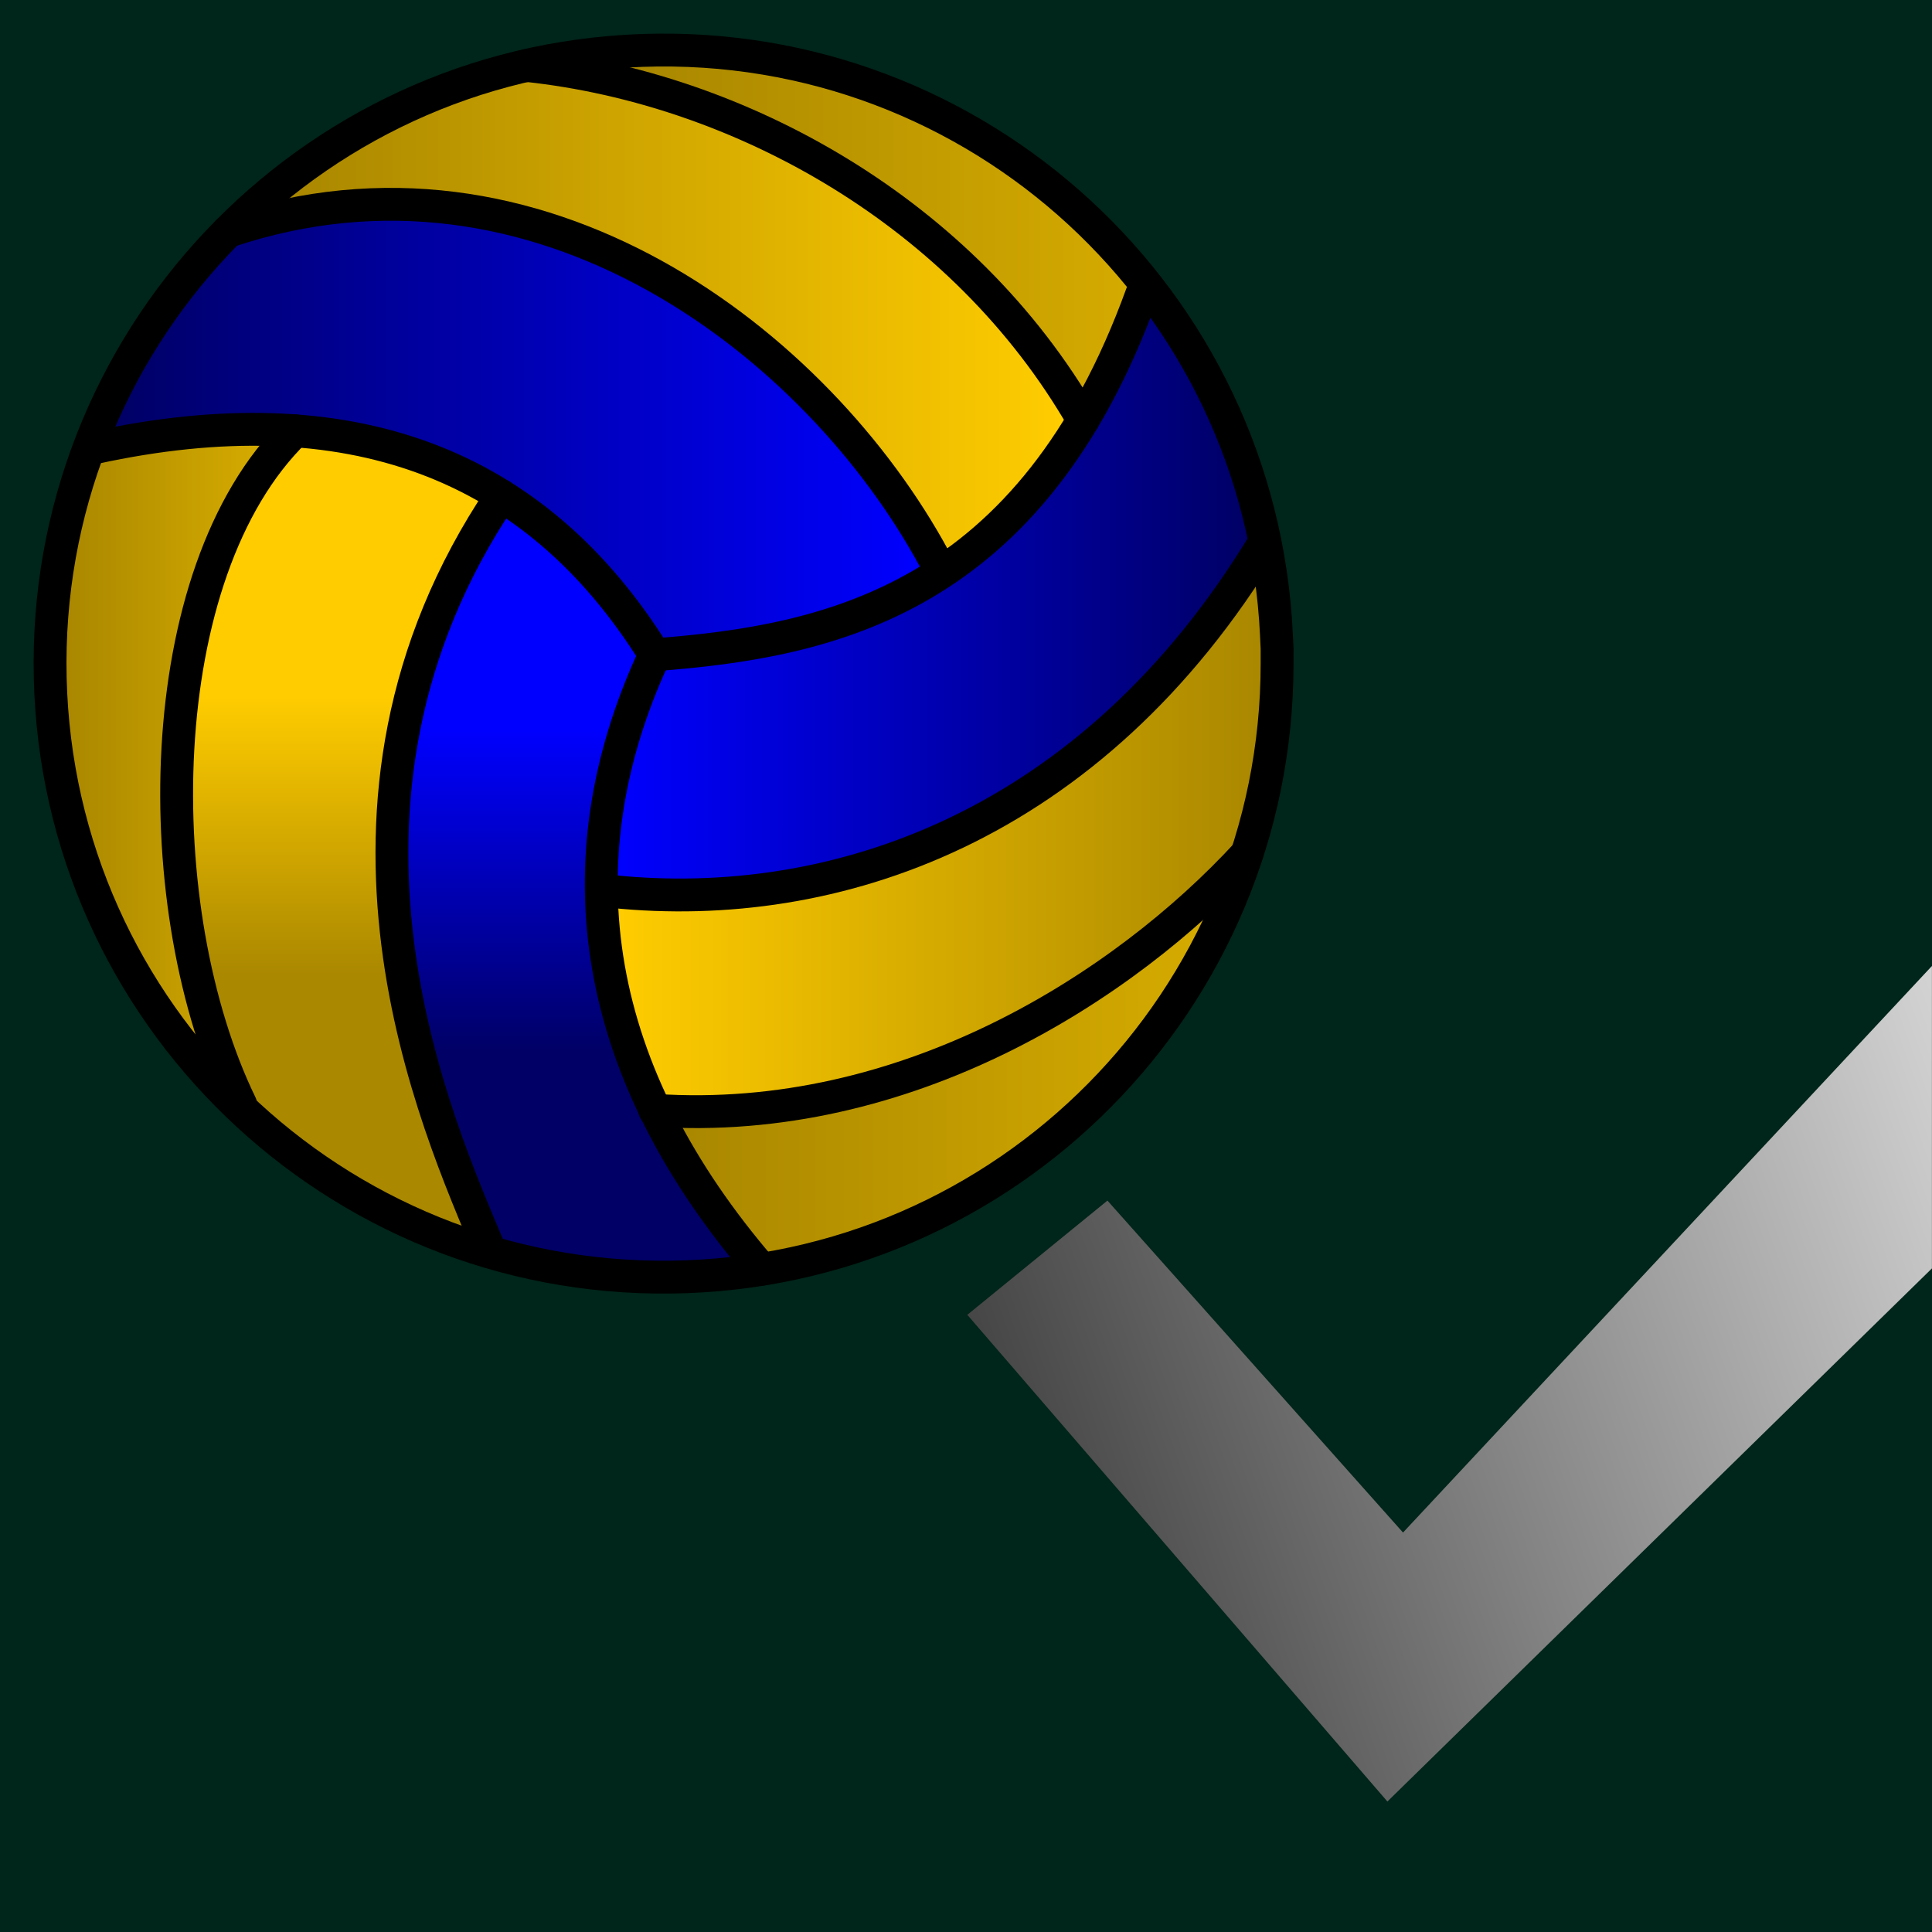
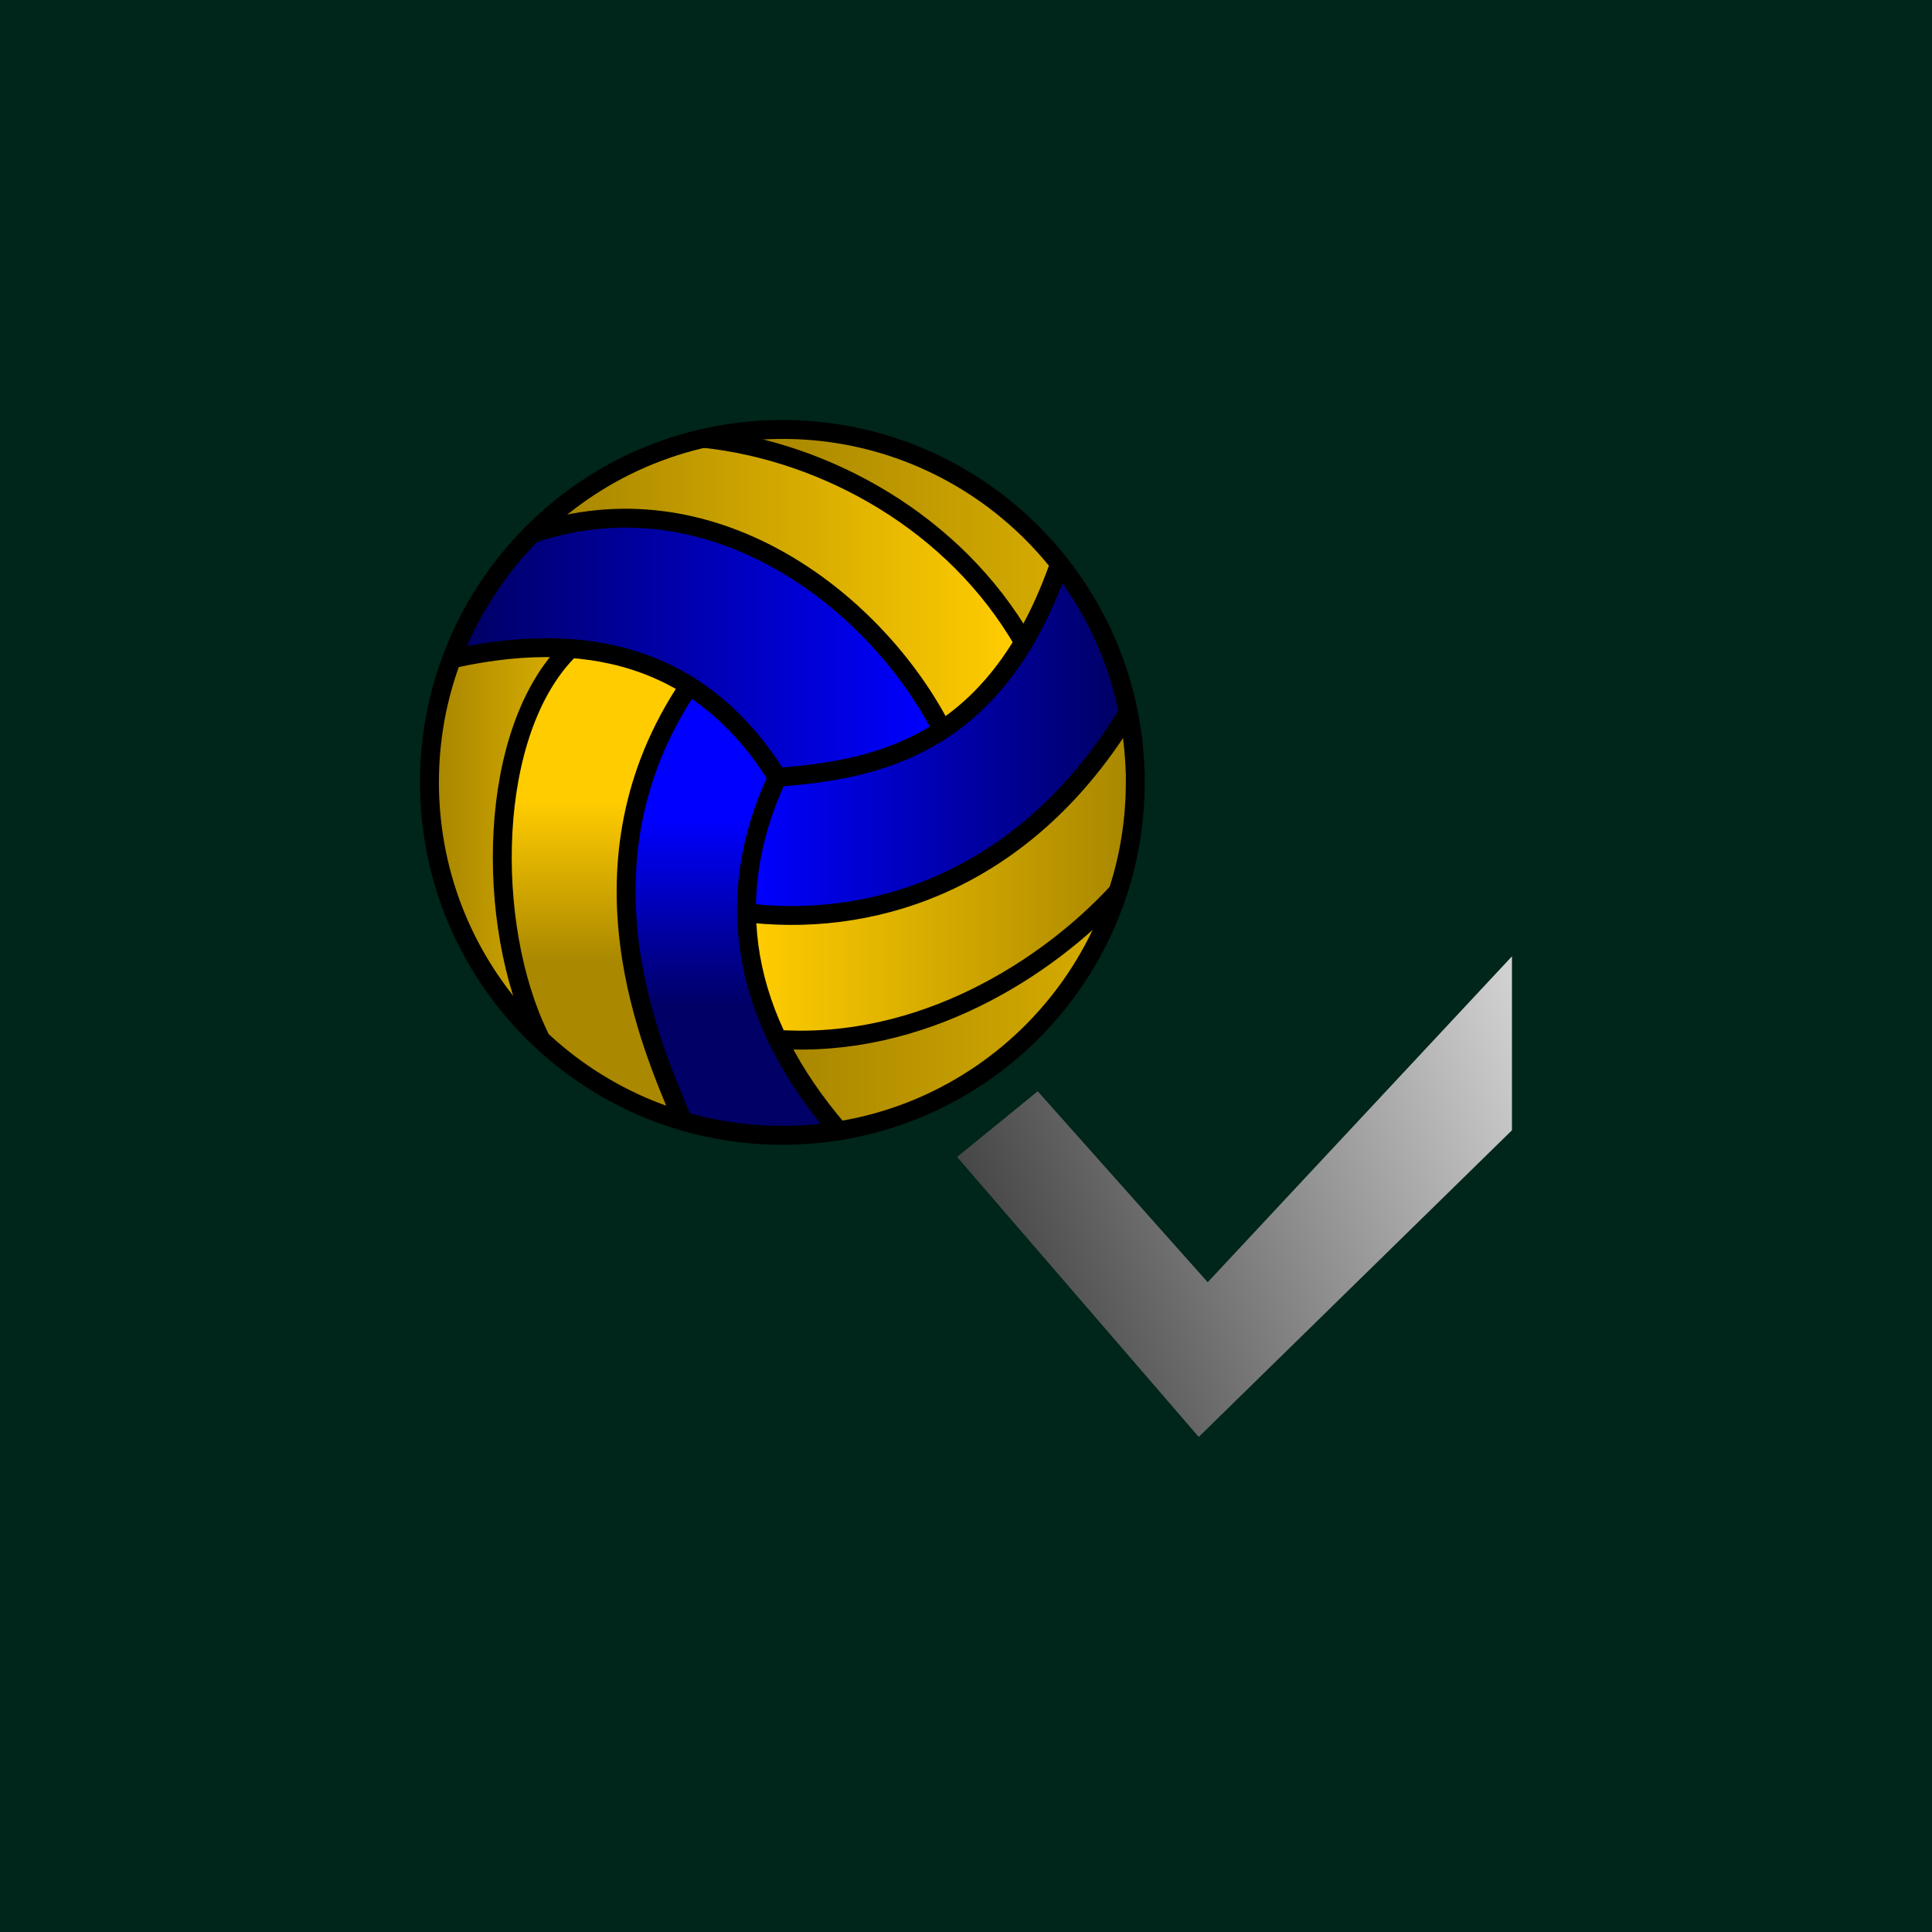
<svg xmlns="http://www.w3.org/2000/svg" xmlns:xlink="http://www.w3.org/1999/xlink" width="115" height="115" viewBox="0 0 30.427 30.427" version="1.1" id="svg1" xml:space="preserve">
  <defs id="defs1">
    <linearGradient id="linearGradient5">
      <stop style="stop-color:#464646;stop-opacity:1;" offset="0" id="stop5" />
      <stop style="stop-color:#d3d3d3;stop-opacity:1;" offset="1" id="stop6" />
    </linearGradient>
    <linearGradient id="linearGradient93">
      <stop style="stop-color:#d4aa00;stop-opacity:1;" offset="0" id="stop93" />
      <stop style="stop-color:#aa8800;stop-opacity:1;" offset="1" id="stop94" />
    </linearGradient>
    <linearGradient id="linearGradient91">
      <stop style="stop-color:#d4aa00;stop-opacity:1;" offset="0" id="stop91" />
      <stop style="stop-color:#aa8800;stop-opacity:1;" offset="1" id="stop92" />
    </linearGradient>
    <linearGradient id="linearGradient89">
      <stop style="stop-color:#d4aa00;stop-opacity:1;" offset="0" id="stop89" />
      <stop style="stop-color:#aa8800;stop-opacity:1;" offset="1" id="stop90" />
    </linearGradient>
    <linearGradient id="linearGradient86">
      <stop style="stop-color:#ffcc00;stop-opacity:1;" offset="0" id="stop86" />
      <stop style="stop-color:#aa8800;stop-opacity:1;" offset="1" id="stop87" />
    </linearGradient>
    <linearGradient id="linearGradient84">
      <stop style="stop-color:#ffcc00;stop-opacity:1;" offset="0" id="stop84" />
      <stop style="stop-color:#aa8800;stop-opacity:1;" offset="1" id="stop85" />
    </linearGradient>
    <linearGradient id="linearGradient82">
      <stop style="stop-color:#ffcc00;stop-opacity:1;" offset="0" id="stop82" />
      <stop style="stop-color:#aa8800;stop-opacity:1;" offset="1" id="stop83" />
    </linearGradient>
    <linearGradient id="linearGradient80">
      <stop style="stop-color:#0000ff;stop-opacity:1;" offset="0" id="stop80" />
      <stop style="stop-color:#000066;stop-opacity:1;" offset="1" id="stop81" />
    </linearGradient>
    <linearGradient id="linearGradient78">
      <stop style="stop-color:#0000ff;stop-opacity:1;" offset="0" id="stop78" />
      <stop style="stop-color:#000066;stop-opacity:1;" offset="1" id="stop79" />
    </linearGradient>
    <linearGradient id="linearGradient76">
      <stop style="stop-color:#0000ff;stop-opacity:1;" offset="0" id="stop76" />
      <stop style="stop-color:#000066;stop-opacity:1;" offset="1" id="stop77" />
    </linearGradient>
-     <linearGradient xlink:href="#linearGradient5" id="linearGradient6" x1="10" y1="30" x2="25" y2="36" gradientUnits="userSpaceOnUse" gradientTransform="rotate(-41.68145,0.4116479,18.47859)" />
-     <linearGradient xlink:href="#linearGradient78" id="linearGradient7" gradientUnits="userSpaceOnUse" gradientTransform="matrix(0.283482,0,0,0.2834822,-0.2785801,0.852777)" x1="53.052" y1="51.71" x2="110.839" y2="51.71" />
-     <linearGradient xlink:href="#linearGradient80" id="linearGradient8" gradientUnits="userSpaceOnUse" gradientTransform="matrix(0.283482,0,0,0.2834822,-0.2785801,0.852777)" x1="48.8" y1="63.408" x2="48.8" y2="92.91" />
-     <linearGradient xlink:href="#linearGradient76" id="linearGradient9" gradientUnits="userSpaceOnUse" gradientTransform="matrix(0.283482,0,0,0.2834822,-0.2785801,0.852777)" x1="81.108" y1="36.133" x2="7.413" y2="36.133" />
-     <linearGradient xlink:href="#linearGradient86" id="linearGradient10" gradientUnits="userSpaceOnUse" gradientTransform="matrix(0.283482,0,0,0.2834822,-0.2785801,0.852777)" x1="27.572" y1="60.519" x2="27.572" y2="85.875" />
-     <linearGradient xlink:href="#linearGradient84" id="linearGradient11" gradientUnits="userSpaceOnUse" gradientTransform="matrix(0.283482,0,0,0.2834822,-0.2785801,0.852777)" x1="53.455" y1="74.019" x2="111.717" y2="74.019" />
-     <linearGradient xlink:href="#linearGradient82" id="linearGradient12" gradientUnits="userSpaceOnUse" gradientTransform="matrix(0.283482,0,0,0.2834822,-0.2785801,0.852777)" x1="93.75" y1="25.66" x2="24.137" y2="25.66" />
-     <linearGradient xlink:href="#linearGradient91" id="linearGradient13" gradientUnits="userSpaceOnUse" gradientTransform="matrix(0.283482,0,0,0.2834822,-0.2785801,0.852777)" x1="99.659" y1="17.328" x2="56.038" y2="17.328" />
-     <linearGradient xlink:href="#linearGradient93" id="linearGradient14" gradientUnits="userSpaceOnUse" gradientTransform="matrix(0.283482,0,0,0.2834822,-0.2785801,0.852777)" x1="105.712" y1="96.53" x2="59.751" y2="96.53" />
-     <linearGradient xlink:href="#linearGradient89" id="linearGradient15" gradientUnits="userSpaceOnUse" gradientTransform="matrix(0.283482,0,0,0.2834822,-0.2785801,0.852777)" x1="20.265" y1="63.731" x2="3.25" y2="63.731" />
+     <linearGradient xlink:href="#linearGradient5" id="linearGradient1" gradientUnits="userSpaceOnUse" gradientTransform="rotate(-41.68145,0.4116479,18.47859)" x1="10" y1="30" x2="25" y2="36" />
+     <linearGradient xlink:href="#linearGradient78" id="linearGradient2" gradientUnits="userSpaceOnUse" gradientTransform="matrix(0.283482,0,0,0.2834822,-0.2785801,0.852777)" x1="53.052" y1="51.71" x2="110.839" y2="51.71" />
+     <linearGradient xlink:href="#linearGradient80" id="linearGradient3" gradientUnits="userSpaceOnUse" gradientTransform="matrix(0.283482,0,0,0.2834822,-0.2785801,0.852777)" x1="48.8" y1="63.408" x2="48.8" y2="92.91" />
+     <linearGradient xlink:href="#linearGradient76" id="linearGradient4" gradientUnits="userSpaceOnUse" gradientTransform="matrix(0.283482,0,0,0.2834822,-0.2785801,0.852777)" x1="81.108" y1="36.133" x2="7.413" y2="36.133" />
+     <linearGradient xlink:href="#linearGradient86" id="linearGradient16" gradientUnits="userSpaceOnUse" gradientTransform="matrix(0.283482,0,0,0.2834822,-0.2785801,0.852777)" x1="27.572" y1="60.519" x2="27.572" y2="85.875" />
+     <linearGradient xlink:href="#linearGradient84" id="linearGradient17" gradientUnits="userSpaceOnUse" gradientTransform="matrix(0.283482,0,0,0.2834822,-0.2785801,0.852777)" x1="53.455" y1="74.019" x2="111.717" y2="74.019" />
+     <linearGradient xlink:href="#linearGradient82" id="linearGradient18" gradientUnits="userSpaceOnUse" gradientTransform="matrix(0.283482,0,0,0.2834822,-0.2785801,0.852777)" x1="93.75" y1="25.66" x2="24.137" y2="25.66" />
+     <linearGradient xlink:href="#linearGradient91" id="linearGradient19" gradientUnits="userSpaceOnUse" gradientTransform="matrix(0.283482,0,0,0.2834822,-0.2785801,0.852777)" x1="99.659" y1="17.328" x2="56.038" y2="17.328" />
+     <linearGradient xlink:href="#linearGradient93" id="linearGradient20" gradientUnits="userSpaceOnUse" gradientTransform="matrix(0.283482,0,0,0.2834822,-0.2785801,0.852777)" x1="105.712" y1="96.53" x2="59.751" y2="96.53" />
+     <linearGradient xlink:href="#linearGradient89" id="linearGradient21" gradientUnits="userSpaceOnUse" gradientTransform="matrix(0.283482,0,0,0.2834822,-0.2785801,0.852777)" x1="20.265" y1="63.731" x2="3.25" y2="63.731" />
  </defs>
  <g id="g124" style="display:inline">
    <rect style="display:inline;opacity:1;fill:#00251a;fill-opacity:1;stroke:none;stroke-width:41.832;stroke-linecap:round;stroke-linejoin:round" id="rect1" width="30.427" height="30.427" x="-1.7763568e-15" y="-1.7763568e-15" />
-     <g id="g96" style="display:inline">
-       <path style="fill:url(#linearGradient6);stroke:none;stroke-width:1.323;stroke-linecap:round;stroke-linejoin:round;stroke-miterlimit:0" d="m 15.234,20.707 2.207,-1.799 4.655,5.228 8.33,-8.923 v 4.763 l -8.576,8.396" id="path67" />
+     <g id="g96" style="display:inline" transform="matrix(0.5752213,0,0,0.5752175,6.310195,6.310198)">
+       <path style="fill:url(#linearGradient1);stroke:none;stroke-width:1.323;stroke-linecap:round;stroke-linejoin:round;stroke-miterlimit:0" d="m 15.234,20.707 2.207,-1.799 4.655,5.228 8.33,-8.923 v 4.763 l -8.576,8.396" id="path67" />
      <g id="g85" style="display:inline" transform="matrix(0.6087163,0,0,0.6087155,0.6984183,0.00974257)">
-         <path style="opacity:1;fill:url(#linearGradient7);stroke:none;stroke-width:0.213;stroke-linecap:round;stroke-linejoin:round;stroke-miterlimit:0;stroke-dasharray:none;stroke-opacity:1;paint-order:normal" d="m 15.121,22.765 -0.378,-0.019 -0.021,-0.811 c -0.021,-0.818 0.272,-1.763 0.5,-2.563 0.183,-0.642 0.636,-2.064 0.72,-2.158 0.027,-0.03 0.622,-0.045 1.146,-0.105 4.613,-0.528 7.532,-2.262 9.738,-5.651 0.43,-0.661 1.202,-2.064 1.49,-2.773 0.091,-0.224 0.269,-0.522 0.299,-0.522 0.094,0 1.034,1.375 1.459,2.254 0.428,0.885 1.055,2.592 1.13,3.137 0.042,0.303 6.49e-4,0.615 -0.516,1.378 -2.936,4.335 -6.943,6.93 -11.653,7.662 -0.728,0.113 -2.934,0.463 -3.45,0.235 z" id="path77" />
-         <path style="opacity:1;fill:url(#linearGradient8);stroke:none;stroke-width:0.213;stroke-linecap:round;stroke-linejoin:round;stroke-miterlimit:0;stroke-dasharray:none;stroke-opacity:1;paint-order:normal" d="m 15.138,32.593 c -1.029,0.102 -1.896,-0.089 -2.802,-0.351 l -0.536,-0.155 -0.458,-1.128 C 9.961,27.555 9.355,24.862 9.362,21.977 c 0.005,-2.354 0.38,-4.325 1.283,-6.394 0.328,-0.752 1.196,-2.359 1.273,-2.331 0.179,0.065 1.426,1.173 1.85,1.626 0.508,0.541 1.657,1.983 1.657,2.096 0,0.033 -0.205,0.455 -0.359,0.848 -0.758,1.944 -1.069,3.481 -1.004,5.5 0.093,2.883 1.115,5.52 3.057,8.19 0.339,0.466 0.749,1.057 0.741,1.061 -0.105,0.054 -1.376,0.054 -2.17,0.044 -0.7,-0.009 -0.404,-0.038 -0.551,-0.024 z" id="path78" />
-         <path style="opacity:1;fill:url(#linearGradient9);stroke:none;stroke-width:0.213;stroke-linecap:round;stroke-linejoin:round;stroke-miterlimit:0;stroke-dasharray:none;stroke-opacity:1;paint-order:normal" d="M 15.371,15.599 C 12.589,11.891 8.598,10.305 3.608,10.842 3.081,10.899 2.503,10.952 2.308,10.99 2.113,11.027 1.787,11.088 1.774,11.076 1.72,11.021 2.43,9.257 2.895,8.552 3.575,7.524 4.516,6.405 4.839,6.246 5.181,6.077 6.803,5.777 7.683,5.675 8.737,5.552 10.475,5.599 11.535,5.82 c 3.37,0.703 6.686,2.836 9.202,5.829 0.561,0.667 1.575,2.083 1.857,2.554 l 0.31,0.519 -1.007,0.51 c -0.882,0.446 -2.073,0.986 -3.086,1.182 -0.652,0.126 -2.588,0.145 -2.804,0.14 -0.04,-7.66e-4 -0.076,-0.207 -0.427,-0.674 z" id="path79" />
-         <path style="opacity:1;fill:url(#linearGradient10);stroke:none;stroke-width:0.213;stroke-linecap:round;stroke-linejoin:round;stroke-miterlimit:0;stroke-dasharray:none;stroke-opacity:1;paint-order:normal" d="M 9.501,31.323 C 7.569,30.476 5.472,29 5.101,28.265 4.599,27.272 4.16,25.238 3.897,23.561 3.76,22.68 3.697,22.278 3.697,20.499 3.696,18.684 3.838,18.047 3.979,17.234 4.376,14.948 4.931,13.464 5.964,12.171 l 0.567,-0.709 0.707,0.084 c 0.628,0.075 1.549,0.248 2.18,0.462 0.605,0.205 2.026,0.856 2.026,0.932 0,0.029 -0.392,0.436 -0.595,0.781 -0.714,1.213 -1.304,2.813 -1.68,4.306 -0.962,3.816 -0.625,7.741 1.213,12.348 0.156,0.39 0.49,1.329 0.509,1.378 0.051,0.129 -0.309,-0.027 -0.977,-0.32 z" id="path80" />
-         <path style="opacity:1;fill:url(#linearGradient11);stroke:none;stroke-width:0.213;stroke-linecap:round;stroke-linejoin:round;stroke-miterlimit:0;stroke-dasharray:none;stroke-opacity:1;paint-order:normal" d="M 15.733,27.702 C 15.239,26.596 14.911,25.286 14.799,24.089 l -0.068,-0.728 1.651,0.091 c 2.466,-0.003 4.261,-0.327 6.408,-1.189 3.134,-1.258 5.959,-3.538 8.083,-6.554 0.305,-0.433 0.498,-0.785 0.543,-0.586 0.025,0.111 0.099,1.142 0.103,1.902 0.009,1.703 -0.176,3.027 -0.581,4.391 -0.133,0.446 -0.15,0.64 -0.851,1.309 -1.582,1.511 -3.339,2.735 -5.242,3.686 -2.545,1.271 -4.926,2.091 -7.483,1.992 l -1.339,-0.051 z" id="path81" />
-         <path style="opacity:1;fill:url(#linearGradient12);stroke:none;stroke-width:0.213;stroke-linecap:round;stroke-linejoin:round;stroke-miterlimit:0;stroke-dasharray:none;stroke-opacity:1;paint-order:normal" d="M 23.078,13.902 C 23.03,13.797 22.767,13.466 22.474,13.022 19.51,8.534 14.694,5.706 10.046,5.201 8.905,5.077 7.275,5.009 6.355,5.195 6.153,5.236 6.433,4.948 6.74,4.711 8.072,3.685 10.026,2.684 11.852,2.155 c 0.62,-0.18 0.891,-0.165 1.608,-0.053 5.182,0.811 9.739,3.777 12.51,7.941 0.214,0.322 0.482,0.749 0.482,0.792 0,0.125 -0.425,1.016 -1.003,1.706 -0.443,0.529 -1.913,1.725 -2.108,1.796 -0.03,0.011 -0.215,-0.329 -0.263,-0.435 z" id="path82" />
-         <path style="opacity:1;fill:url(#linearGradient13);stroke:none;stroke-width:0.301;stroke-linecap:round;stroke-linejoin:round;stroke-miterlimit:0;stroke-dasharray:none;stroke-opacity:1;paint-order:normal" d="M 26.218,9.214 C 24.018,6.111 20.514,3.835 16.647,2.327 l -1.785,-0.696 1.575,-0.027 c 2.084,-0.035 4.322,0.576 6.212,1.457 1.71,0.797 4.09,2.18 4.939,3.689 l 0.618,0.661 -0.555,1.367 c -0.255,0.628 -0.72,1.366 -0.766,1.408 -0.045,0.043 -0.39,-0.585 -0.666,-0.974 z" id="path83" />
-         <path style="opacity:1;fill:url(#linearGradient14);stroke:none;stroke-width:0.301;stroke-linecap:round;stroke-linejoin:round;stroke-miterlimit:0;stroke-dasharray:none;stroke-opacity:1;paint-order:normal" d="m 18.128,31.803 c -0.383,-0.443 -1.708,-2.54 -1.708,-2.661 0,-0.038 0.725,-0.054 1.318,-0.089 2.754,-0.161 5.356,-0.966 8.035,-2.42 1.026,-0.557 2.431,-1.543 3.209,-2.201 0.289,-0.245 1.167,-0.928 1.167,-0.877 0,0.152 -1.184,2.343 -1.709,3.038 -0.721,0.954 -2.349,2.47 -3.375,3.196 -1.221,0.864 -3.225,1.879 -4.566,2.26 -1.717,0.487 -1.622,0.625 -2.042,0.139 z" id="path84" />
-         <path style="opacity:1;fill:url(#linearGradient15);stroke:none;stroke-width:0.301;stroke-linecap:round;stroke-linejoin:round;stroke-miterlimit:0;stroke-dasharray:none;stroke-opacity:1;paint-order:normal" d="M 2.919,25.525 C 0.782,21.873 -0.169,17.521 0.9,13.291 1.059,12.66 1.34,11.993 1.383,11.95 1.509,11.824 3.298,11.488 4.423,11.419 l 1.332,-0.023 -0.468,0.648 c -1.929,2.67 -2.673,7.133 -2.023,11.627 0.084,0.579 0.304,1.422 0.408,1.833 0.104,0.411 0.279,1.276 0.257,1.298 -0.022,0.022 -0.524,-0.449 -0.811,-0.94 z" id="path85" />
+         <path style="opacity:1;fill:url(#linearGradient2);stroke:none;stroke-width:0.213;stroke-linecap:round;stroke-linejoin:round;stroke-miterlimit:0;stroke-dasharray:none;stroke-opacity:1;paint-order:normal" d="m 15.121,22.765 -0.378,-0.019 -0.021,-0.811 c -0.021,-0.818 0.272,-1.763 0.5,-2.563 0.183,-0.642 0.636,-2.064 0.72,-2.158 0.027,-0.03 0.622,-0.045 1.146,-0.105 4.613,-0.528 7.532,-2.262 9.738,-5.651 0.43,-0.661 1.202,-2.064 1.49,-2.773 0.091,-0.224 0.269,-0.522 0.299,-0.522 0.094,0 1.034,1.375 1.459,2.254 0.428,0.885 1.055,2.592 1.13,3.137 0.042,0.303 6.49e-4,0.615 -0.516,1.378 -2.936,4.335 -6.943,6.93 -11.653,7.662 -0.728,0.113 -2.934,0.463 -3.45,0.235 z" id="path77" />
+         <path style="opacity:1;fill:url(#linearGradient3);stroke:none;stroke-width:0.213;stroke-linecap:round;stroke-linejoin:round;stroke-miterlimit:0;stroke-dasharray:none;stroke-opacity:1;paint-order:normal" d="m 15.138,32.593 c -1.029,0.102 -1.896,-0.089 -2.802,-0.351 l -0.536,-0.155 -0.458,-1.128 C 9.961,27.555 9.355,24.862 9.362,21.977 c 0.005,-2.354 0.38,-4.325 1.283,-6.394 0.328,-0.752 1.196,-2.359 1.273,-2.331 0.179,0.065 1.426,1.173 1.85,1.626 0.508,0.541 1.657,1.983 1.657,2.096 0,0.033 -0.205,0.455 -0.359,0.848 -0.758,1.944 -1.069,3.481 -1.004,5.5 0.093,2.883 1.115,5.52 3.057,8.19 0.339,0.466 0.749,1.057 0.741,1.061 -0.105,0.054 -1.376,0.054 -2.17,0.044 -0.7,-0.009 -0.404,-0.038 -0.551,-0.024 z" id="path78" />
+         <path style="opacity:1;fill:url(#linearGradient4);stroke:none;stroke-width:0.213;stroke-linecap:round;stroke-linejoin:round;stroke-miterlimit:0;stroke-dasharray:none;stroke-opacity:1;paint-order:normal" d="M 15.371,15.599 C 12.589,11.891 8.598,10.305 3.608,10.842 3.081,10.899 2.503,10.952 2.308,10.99 2.113,11.027 1.787,11.088 1.774,11.076 1.72,11.021 2.43,9.257 2.895,8.552 3.575,7.524 4.516,6.405 4.839,6.246 5.181,6.077 6.803,5.777 7.683,5.675 8.737,5.552 10.475,5.599 11.535,5.82 c 3.37,0.703 6.686,2.836 9.202,5.829 0.561,0.667 1.575,2.083 1.857,2.554 l 0.31,0.519 -1.007,0.51 c -0.882,0.446 -2.073,0.986 -3.086,1.182 -0.652,0.126 -2.588,0.145 -2.804,0.14 -0.04,-7.66e-4 -0.076,-0.207 -0.427,-0.674 z" id="path79" />
+         <path style="opacity:1;fill:url(#linearGradient16);stroke:none;stroke-width:0.213;stroke-linecap:round;stroke-linejoin:round;stroke-miterlimit:0;stroke-dasharray:none;stroke-opacity:1;paint-order:normal" d="M 9.501,31.323 C 7.569,30.476 5.472,29 5.101,28.265 4.599,27.272 4.16,25.238 3.897,23.561 3.76,22.68 3.697,22.278 3.697,20.499 3.696,18.684 3.838,18.047 3.979,17.234 4.376,14.948 4.931,13.464 5.964,12.171 l 0.567,-0.709 0.707,0.084 c 0.628,0.075 1.549,0.248 2.18,0.462 0.605,0.205 2.026,0.856 2.026,0.932 0,0.029 -0.392,0.436 -0.595,0.781 -0.714,1.213 -1.304,2.813 -1.68,4.306 -0.962,3.816 -0.625,7.741 1.213,12.348 0.156,0.39 0.49,1.329 0.509,1.378 0.051,0.129 -0.309,-0.027 -0.977,-0.32 z" id="path80" />
+         <path style="opacity:1;fill:url(#linearGradient17);stroke:none;stroke-width:0.213;stroke-linecap:round;stroke-linejoin:round;stroke-miterlimit:0;stroke-dasharray:none;stroke-opacity:1;paint-order:normal" d="M 15.733,27.702 C 15.239,26.596 14.911,25.286 14.799,24.089 l -0.068,-0.728 1.651,0.091 c 2.466,-0.003 4.261,-0.327 6.408,-1.189 3.134,-1.258 5.959,-3.538 8.083,-6.554 0.305,-0.433 0.498,-0.785 0.543,-0.586 0.025,0.111 0.099,1.142 0.103,1.902 0.009,1.703 -0.176,3.027 -0.581,4.391 -0.133,0.446 -0.15,0.64 -0.851,1.309 -1.582,1.511 -3.339,2.735 -5.242,3.686 -2.545,1.271 -4.926,2.091 -7.483,1.992 l -1.339,-0.051 z" id="path81" />
+         <path style="opacity:1;fill:url(#linearGradient18);stroke:none;stroke-width:0.213;stroke-linecap:round;stroke-linejoin:round;stroke-miterlimit:0;stroke-dasharray:none;stroke-opacity:1;paint-order:normal" d="M 23.078,13.902 C 23.03,13.797 22.767,13.466 22.474,13.022 19.51,8.534 14.694,5.706 10.046,5.201 8.905,5.077 7.275,5.009 6.355,5.195 6.153,5.236 6.433,4.948 6.74,4.711 8.072,3.685 10.026,2.684 11.852,2.155 c 0.62,-0.18 0.891,-0.165 1.608,-0.053 5.182,0.811 9.739,3.777 12.51,7.941 0.214,0.322 0.482,0.749 0.482,0.792 0,0.125 -0.425,1.016 -1.003,1.706 -0.443,0.529 -1.913,1.725 -2.108,1.796 -0.03,0.011 -0.215,-0.329 -0.263,-0.435 z" id="path82" />
+         <path style="opacity:1;fill:url(#linearGradient19);stroke:none;stroke-width:0.301;stroke-linecap:round;stroke-linejoin:round;stroke-miterlimit:0;stroke-dasharray:none;stroke-opacity:1;paint-order:normal" d="M 26.218,9.214 C 24.018,6.111 20.514,3.835 16.647,2.327 l -1.785,-0.696 1.575,-0.027 c 2.084,-0.035 4.322,0.576 6.212,1.457 1.71,0.797 4.09,2.18 4.939,3.689 l 0.618,0.661 -0.555,1.367 c -0.255,0.628 -0.72,1.366 -0.766,1.408 -0.045,0.043 -0.39,-0.585 -0.666,-0.974 z" id="path83" />
+         <path style="opacity:1;fill:url(#linearGradient20);stroke:none;stroke-width:0.301;stroke-linecap:round;stroke-linejoin:round;stroke-miterlimit:0;stroke-dasharray:none;stroke-opacity:1;paint-order:normal" d="m 18.128,31.803 c -0.383,-0.443 -1.708,-2.54 -1.708,-2.661 0,-0.038 0.725,-0.054 1.318,-0.089 2.754,-0.161 5.356,-0.966 8.035,-2.42 1.026,-0.557 2.431,-1.543 3.209,-2.201 0.289,-0.245 1.167,-0.928 1.167,-0.877 0,0.152 -1.184,2.343 -1.709,3.038 -0.721,0.954 -2.349,2.47 -3.375,3.196 -1.221,0.864 -3.225,1.879 -4.566,2.26 -1.717,0.487 -1.622,0.625 -2.042,0.139 z" id="path84" />
+         <path style="opacity:1;fill:url(#linearGradient21);stroke:none;stroke-width:0.301;stroke-linecap:round;stroke-linejoin:round;stroke-miterlimit:0;stroke-dasharray:none;stroke-opacity:1;paint-order:normal" d="M 2.919,25.525 C 0.782,21.873 -0.169,17.521 0.9,13.291 1.059,12.66 1.34,11.993 1.383,11.95 1.509,11.824 3.298,11.488 4.423,11.419 l 1.332,-0.023 -0.468,0.648 c -1.929,2.67 -2.673,7.133 -2.023,11.627 0.084,0.579 0.304,1.422 0.408,1.833 0.104,0.411 0.279,1.276 0.257,1.298 -0.022,0.022 -0.524,-0.449 -0.811,-0.94 z" id="path85" />
      </g>
      <g id="g95" style="display:inline" transform="matrix(0.6087163,0,0,0.6087155,0.6984183,0.00974257)">
        <path style="display:inline;opacity:1;fill:none;stroke:#000000;stroke-width:0.85;stroke-linecap:square;stroke-linejoin:miter;stroke-miterlimit:0;stroke-dasharray:none;stroke-opacity:1;paint-order:normal" id="path86" d="M 31.894,17.153 A 15.873,15.874 0 0 1 16.207,33.026 15.873,15.874 0 0 1 0.152,17.527 15.873,15.874 0 0 1 15.46,1.289 15.873,15.874 0 0 1 31.877,16.406" />
        <path style="display:inline;opacity:1;fill:none;stroke:#000000;stroke-width:0.85;stroke-linecap:round;stroke-linejoin:round;stroke-miterlimit:0;stroke-dasharray:none;stroke-opacity:1;paint-order:normal" d="M 15.793,16.924 C 12.686,11.926 7.854,10.14 1.297,11.567" id="path87" />
        <path style="display:inline;opacity:1;fill:none;stroke:#000000;stroke-width:0.85;stroke-linecap:round;stroke-linejoin:round;stroke-miterlimit:0;stroke-dasharray:none;stroke-opacity:1;paint-order:normal" d="m 15.793,16.924 c 4.542,-0.343 9.733,-1.422 12.6,-9.33" id="path88" />
        <path style="display:inline;opacity:1;fill:none;stroke:#000000;stroke-width:0.85;stroke-linecap:round;stroke-linejoin:round;stroke-miterlimit:0;stroke-dasharray:none;stroke-opacity:1;paint-order:normal" d="m 15.793,16.924 c -2.532,5.437 -1.58,10.853 2.764,15.899" id="path89" />
        <path style="display:inline;opacity:1;fill:none;stroke:#000000;stroke-width:0.85;stroke-linecap:round;stroke-linejoin:round;stroke-miterlimit:0;stroke-dasharray:none;stroke-opacity:1;paint-order:normal" d="M 4.755,5.97 C 12.784,3.27 20.004,8.866 23.027,14.445" id="path90" />
        <path style="display:inline;opacity:1;fill:none;stroke:#000000;stroke-width:0.85;stroke-linecap:round;stroke-linejoin:round;stroke-miterlimit:0;stroke-dasharray:none;stroke-opacity:1;paint-order:normal" d="m 12.482,1.678 c 5.519,0.592 11.303,3.804 14.393,9.173" id="path91" />
        <path style="display:inline;opacity:1;fill:none;stroke:#000000;stroke-width:0.85;stroke-linecap:round;stroke-linejoin:round;stroke-miterlimit:0;stroke-dasharray:none;stroke-opacity:1;paint-order:normal" d="m 15.793,28.71 c 6.496,0.434 12.147,-3.191 15.318,-6.633" id="path92" />
        <path style="display:inline;opacity:1;fill:none;stroke:#000000;stroke-width:0.85;stroke-linecap:round;stroke-linejoin:round;stroke-miterlimit:0;stroke-dasharray:none;stroke-opacity:1;paint-order:normal" d="m 14.721,23.052 c 5.689,0.576 12.369,-1.625 16.856,-9.052" id="path93" />
        <path style="display:inline;opacity:1;fill:none;stroke:#000000;stroke-width:0.85;stroke-linecap:round;stroke-linejoin:round;stroke-miterlimit:0;stroke-dasharray:none;stroke-opacity:1;paint-order:normal" d="M 6.488,11.13 C 2.7,14.822 2.657,23.571 5.079,28.559" id="path94" />
        <path style="display:inline;opacity:1;fill:none;stroke:#000000;stroke-width:0.85;stroke-linecap:round;stroke-linejoin:round;stroke-miterlimit:0;stroke-dasharray:none;stroke-opacity:1;paint-order:normal" d="M 11.826,12.812 C 6.404,20.865 10.196,29.141 11.507,32.292" id="path95" />
      </g>
    </g>
  </g>
</svg>
